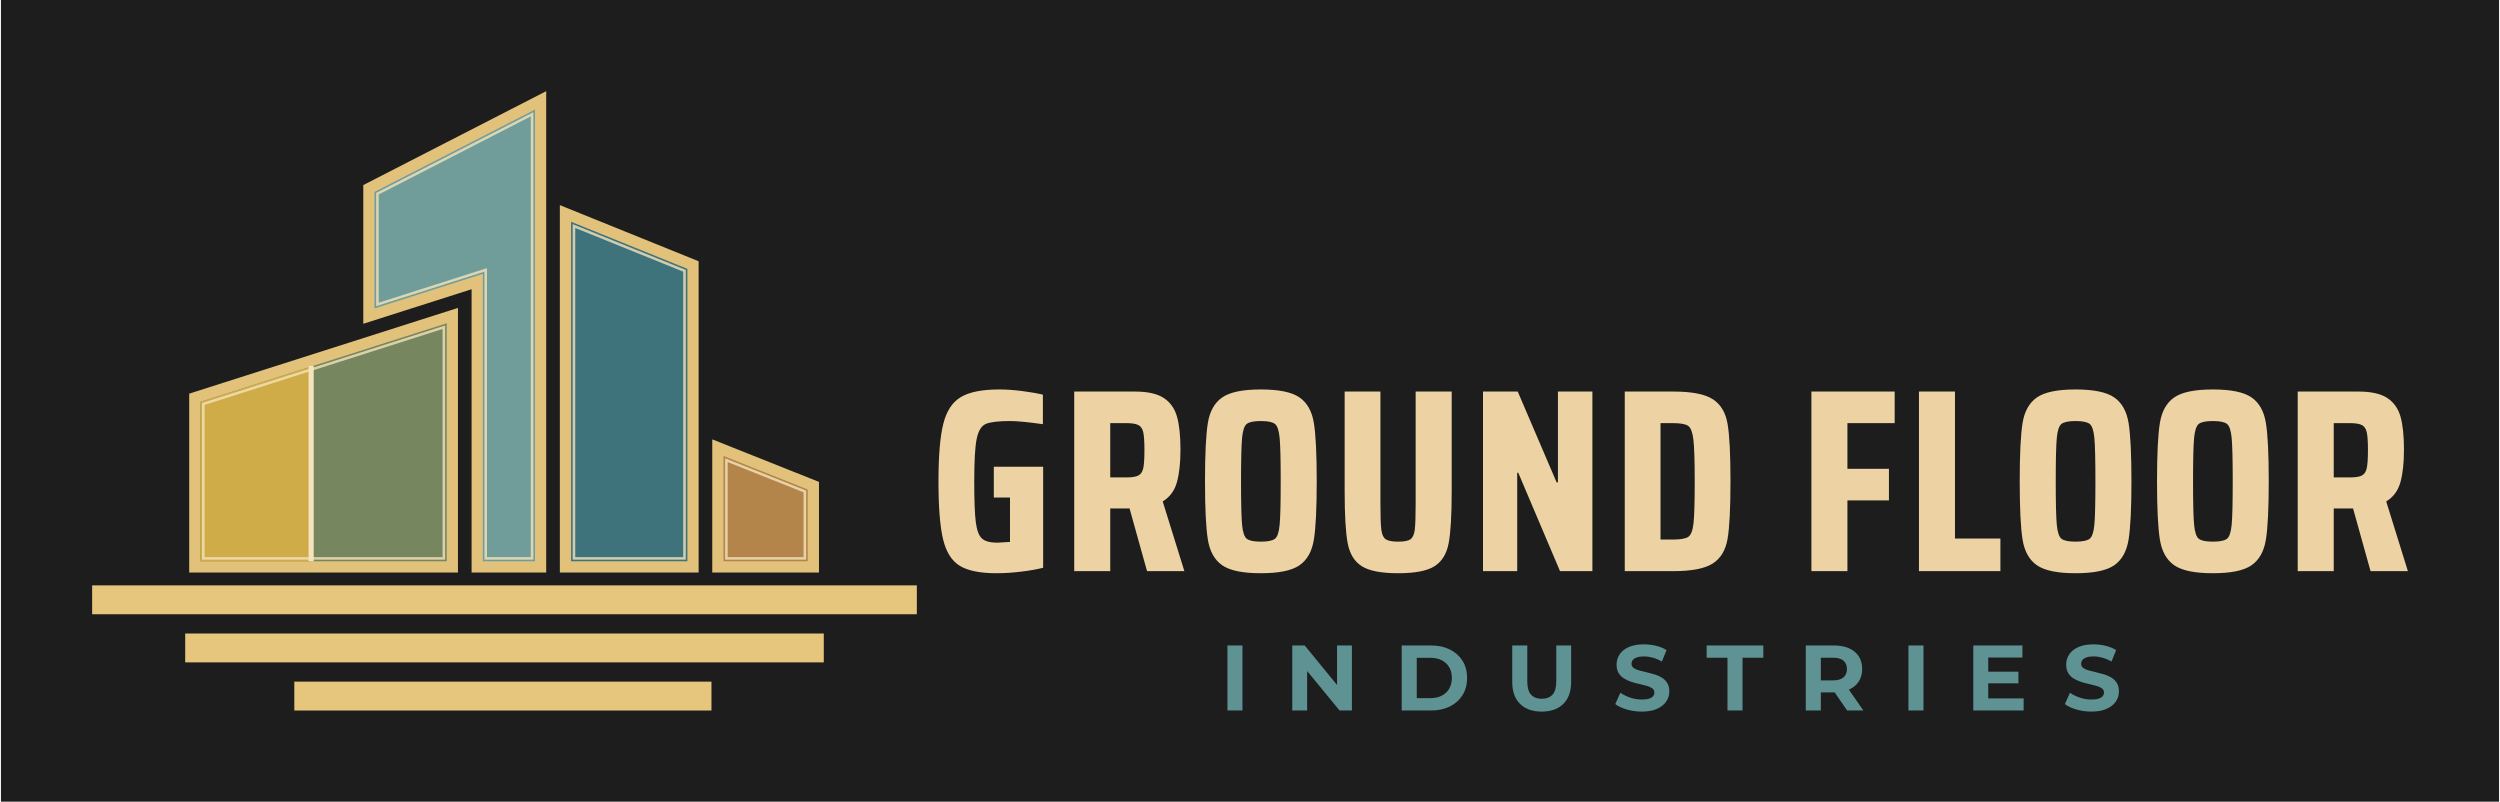
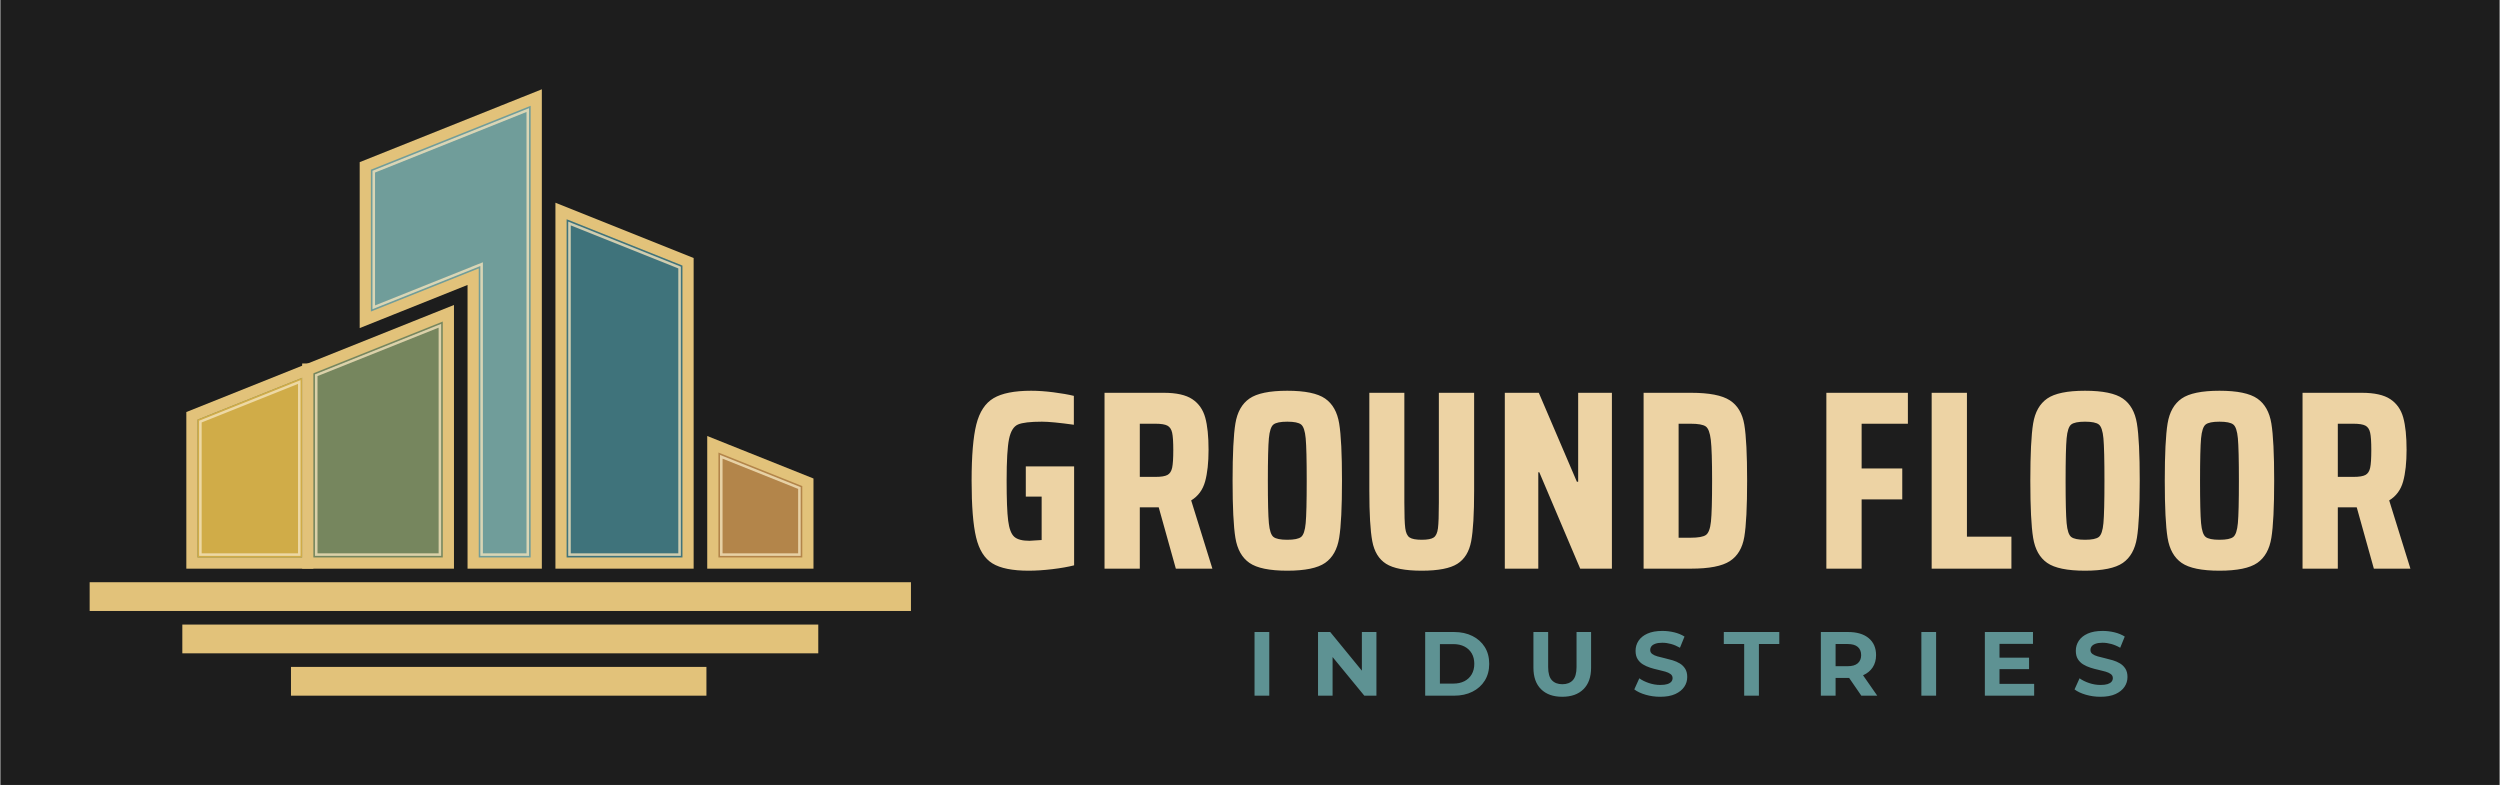
- <svg xmlns="http://www.w3.org/2000/svg" viewBox="0 0 657.5 211.0" width="658" height="211" role="img" aria-label="Ground Floor Industries">
+ <svg xmlns="http://www.w3.org/2000/svg" viewBox="0 0 671.8 211.0" width="672" height="211" role="img" aria-label="Ground Floor Industries">
  <rect width="100%" height="100%" fill="#1D1D1D" />
-   <g transform="translate(24,24) scale(0.8446)">
-     <polygon points="86.25,30.32 86.25,70.09 120.00,59.32 120.00,148.25 139.75,148.25 139.75,2.86" fill="#709D9A" stroke="#E2C27A" stroke-width="3.5" stroke-linejoin="miter" />
-     <polygon points="88.90,31.94 88.90,66.46 122.65,55.69 122.65,145.60 137.10,145.60 137.10,7.20" fill="none" stroke="#F4E3BC" stroke-width="0.8" stroke-opacity="0.8" stroke-linejoin="miter" />
-     <polygon points="147.50,38.10 147.50,148.25 187.25,148.25 187.25,54.18" fill="#3F737B" stroke="#E2C27A" stroke-width="3.5" stroke-linejoin="miter" />
-     <polygon points="150.15,42.03 150.15,145.60 184.60,145.60 184.60,55.97" fill="none" stroke="#F4E3BC" stroke-width="0.8" stroke-opacity="0.8" stroke-linejoin="miter" />
-     <polygon points="195.00,111.08 195.00,148.25 224.75,148.25 224.75,122.94" fill="#B3854A" stroke="#E2C27A" stroke-width="3.5" stroke-linejoin="miter" />
-     <polygon points="197.65,114.99 197.65,145.60 222.10,145.60 222.10,124.73" fill="none" stroke="#F4E3BC" stroke-width="0.8" stroke-opacity="0.8" stroke-linejoin="miter" />
-     <polygon points="32.00,95.53 32.00,148.25 112.25,148.25 112.25,69.93" fill="#76865E" stroke="#E2C27A" stroke-width="3.5" stroke-linejoin="miter" />
-     <polygon points="33.75,146.50 68.25,146.50 68.25,85.80 33.75,96.81" fill="#D0AC48" />
-     <polygon points="34.65,97.46 34.65,145.60 109.60,145.60 109.60,73.56" fill="none" stroke="#F4E3BC" stroke-width="0.8" stroke-opacity="0.8" stroke-linejoin="miter" />
-     <line x1="68.25" y1="85.63" x2="68.25" y2="146.50" stroke="#F4E3BC" stroke-width="1.6" />
-     <rect x="0" y="154" width="257" height="9" fill="#E6C57C" />
-     <rect x="29" y="169" width="199" height="9" fill="#E6C57C" />
-     <rect x="63" y="184" width="130" height="9" fill="#E6C57C" />
+   <g transform="translate(24,24) scale(0.859)">
+     <polygon points="86.25,23.98 86.25,72.14 120.00,58.64 120.00,148.25 139.75,148.25 139.75,2.58" fill="#709D9A" stroke="#E2C27A" stroke-width="3.5" stroke-linejoin="miter" />
+     <polygon points="88.90,25.78 88.90,68.22 122.65,54.72 122.65,145.60 137.10,145.60 137.10,6.50" fill="none" stroke="#F4E3BC" stroke-width="0.8" stroke-opacity="0.8" stroke-linejoin="miter" />
+     <polygon points="147.50,38.08 147.50,148.25 187.25,148.25 187.25,53.98" fill="#3F737B" stroke="#E2C27A" stroke-width="3.5" stroke-linejoin="miter" />
+     <polygon points="150.15,42.00 150.15,145.60 184.60,145.60 184.60,55.78" fill="none" stroke="#F4E3BC" stroke-width="0.8" stroke-opacity="0.8" stroke-linejoin="miter" />
+     <polygon points="195.00,111.08 195.00,148.25 224.75,148.25 224.75,122.98" fill="#B3854A" stroke="#E2C27A" stroke-width="3.5" stroke-linejoin="miter" />
+     <polygon points="197.65,115.00 197.65,145.60 222.10,145.60 222.10,124.78" fill="none" stroke="#F4E3BC" stroke-width="0.8" stroke-opacity="0.8" stroke-linejoin="miter" />
+     <polygon points="32.00,102.18 32.00,148.25 112.25,148.25 112.25,70.08" fill="#76865E" stroke="#E2C27A" stroke-width="3.5" stroke-linejoin="miter" />
+     <polygon points="33.75,103.37 33.75,146.50 66.50,146.50 66.50,90.27" fill="#D0AC48" />
+     <line x1="68.25" y1="85.80" x2="68.25" y2="150.00" stroke="#E2C27A" stroke-width="3.5" />
+     <polygon points="34.65,103.98 34.65,145.60 65.60,145.60 65.60,91.60" fill="none" stroke="#F4E3BC" stroke-width="0.8" stroke-opacity="0.8" stroke-linejoin="miter" />
+     <polygon points="109.60,145.60 109.60,74.00 70.90,89.48 70.90,145.60" fill="none" stroke="#F4E3BC" stroke-width="0.8" stroke-opacity="0.8" stroke-linejoin="miter" />
+     <rect x="0" y="154.25" width="257" height="9.0" fill="#E2C27A" />
+     <rect x="29" y="167.5" width="199" height="9.0" fill="#E2C27A" />
+     <rect x="63" y="180.75" width="130" height="9.0" fill="#E2C27A" />
  </g>
  <g transform="translate(24,24)">
-     <path d="M237.323 106.95V98.842H250.308V125.432Q247.903 126.05 244.468 126.462Q241.033 126.875 238.078 126.875Q231.551 126.875 228.356 124.917Q225.162 122.958 223.959 117.908Q222.757 112.859 222.757 102.69Q222.757 92.59 224.028 87.54Q225.299 82.49 228.666 80.498Q232.032 78.505 238.765 78.505Q241.514 78.505 244.743 78.918Q247.972 79.33 250.239 79.879V87.643Q244.331 86.819 241.651 86.819Q236.979 86.819 235.227 87.575Q233.475 88.33 232.822 91.457Q232.17 94.583 232.17 102.69Q232.17 110.248 232.582 113.443Q232.994 116.637 234.196 117.737Q235.399 118.836 238.284 118.836Q238.903 118.836 241.582 118.63V106.95Z M277.653 126.325 273.05 109.835H267.966V126.325H258.484V79.055H274.424Q279.508 79.055 282.085 80.773Q284.661 82.49 285.554 85.72Q286.448 88.949 286.448 94.377Q286.448 99.53 285.52 102.896Q284.593 106.263 281.776 107.98L287.478 126.325ZM276.966 94.445Q276.966 91.147 276.657 89.773Q276.348 88.399 275.386 87.884Q274.424 87.368 272.157 87.368H267.966V101.659H272.157Q274.424 101.659 275.386 101.144Q276.348 100.629 276.657 99.22Q276.966 97.812 276.966 94.445Z M292.906 102.69Q292.906 91.903 293.662 87.3Q294.418 82.696 297.441 80.601Q300.464 78.505 307.609 78.505Q314.755 78.505 317.778 80.601Q320.801 82.696 321.557 87.3Q322.312 91.903 322.312 102.69Q322.312 113.408 321.557 118.046Q320.801 122.684 317.778 124.779Q314.755 126.875 307.609 126.875Q300.464 126.875 297.441 124.779Q294.418 122.684 293.662 118.046Q292.906 113.408 292.906 102.69ZM312.831 102.69Q312.831 94.239 312.556 91.285Q312.281 88.33 311.319 87.575Q310.357 86.819 307.609 86.819Q304.861 86.819 303.899 87.575Q302.937 88.33 302.662 91.285Q302.388 94.239 302.388 102.69Q302.388 111.141 302.662 114.095Q302.937 117.05 303.899 117.805Q304.861 118.561 307.609 118.561Q310.357 118.561 311.319 117.805Q312.281 117.05 312.556 114.095Q312.831 111.141 312.831 102.69Z M357.834 79.055V105.37Q357.834 114.714 357.043 118.939Q356.253 123.165 353.333 125.02Q350.413 126.875 343.749 126.875Q337.084 126.875 334.164 125.02Q331.244 123.165 330.454 118.939Q329.664 114.714 329.664 105.37V79.055H339.077V108.53Q339.077 113.546 339.317 115.435Q339.558 117.324 340.485 117.943Q341.413 118.561 343.749 118.561Q346.085 118.561 346.978 117.943Q347.871 117.324 348.112 115.469Q348.352 113.614 348.352 108.53V79.055Z M386.347 126.325 375.354 100.423H375.079V126.325H366.078V79.055H375.216L385.454 102.965H385.797V79.055H394.866V126.325Z M403.386 79.055H416.165Q423.448 79.055 426.574 81.082Q429.7 83.109 430.456 87.609Q431.212 92.109 431.212 102.69Q431.212 113.271 430.456 117.771Q429.7 122.271 426.574 124.298Q423.448 126.325 416.165 126.325H403.386ZM416.028 118.012Q419.051 118.012 420.116 117.29Q421.181 116.569 421.49 113.683Q421.799 110.797 421.799 102.69Q421.799 94.651 421.456 91.731Q421.112 88.811 420.082 88.09Q419.051 87.368 416.028 87.368H412.799V118.012Z  M452.511 126.325V79.055H474.428V87.368H461.992V99.392H472.917V107.706H461.992V126.325Z M480.818 126.325V79.055H490.3V117.737H502.254V126.325Z M507.339 102.69Q507.339 91.903 508.094 87.3Q508.85 82.696 511.873 80.601Q514.896 78.505 522.042 78.505Q529.187 78.505 532.21 80.601Q535.233 82.696 535.989 87.3Q536.745 91.903 536.745 102.69Q536.745 113.408 535.989 118.046Q535.233 122.684 532.21 124.779Q529.187 126.875 522.042 126.875Q514.896 126.875 511.873 124.779Q508.85 122.684 508.094 118.046Q507.339 113.408 507.339 102.69ZM527.264 102.69Q527.264 94.239 526.989 91.285Q526.714 88.33 525.752 87.575Q524.79 86.819 522.042 86.819Q519.294 86.819 518.332 87.575Q517.37 88.33 517.095 91.285Q516.82 94.239 516.82 102.69Q516.82 111.141 517.095 114.095Q517.37 117.05 518.332 117.805Q519.294 118.561 522.042 118.561Q524.79 118.561 525.752 117.805Q526.714 117.05 526.989 114.095Q527.264 111.141 527.264 102.69Z M543.478 102.69Q543.478 91.903 544.234 87.3Q544.99 82.696 548.013 80.601Q551.036 78.505 558.181 78.505Q565.327 78.505 568.35 80.601Q571.373 82.696 572.129 87.3Q572.885 91.903 572.885 102.69Q572.885 113.408 572.129 118.046Q571.373 122.684 568.35 124.779Q565.327 126.875 558.181 126.875Q551.036 126.875 548.013 124.779Q544.99 122.684 544.234 118.046Q543.478 113.408 543.478 102.69ZM563.403 102.69Q563.403 94.239 563.128 91.285Q562.853 88.33 561.892 87.575Q560.93 86.819 558.181 86.819Q555.433 86.819 554.471 87.575Q553.509 88.33 553.235 91.285Q552.96 94.239 552.96 102.69Q552.96 111.141 553.235 114.095Q553.509 117.05 554.471 117.805Q555.433 118.561 558.181 118.561Q560.93 118.561 561.892 117.805Q562.853 117.05 563.128 114.095Q563.403 111.141 563.403 102.69Z M599.68 126.325 595.077 109.835H589.992V126.325H580.511V79.055H596.451Q601.535 79.055 604.112 80.773Q606.688 82.49 607.581 85.72Q608.475 88.949 608.475 94.377Q608.475 99.53 607.547 102.896Q606.619 106.263 603.802 107.98L609.505 126.325ZM598.993 94.445Q598.993 91.147 598.684 89.773Q598.375 88.399 597.413 87.884Q596.451 87.368 594.184 87.368H589.992V101.659H594.184Q596.451 101.659 597.413 101.144Q598.375 100.629 598.684 99.22Q598.993 97.812 598.993 94.445Z" fill="#EDD3A4" />
-     <path d="M298.808 163.0V145.885H302.769V163.0Z M315.874 163.0V145.885H319.15L327.659 156.276V145.885H331.571V163.0H328.319L319.786 152.609V163.0Z M344.676 163.0V145.885H352.451Q355.238 145.885 357.365 146.949Q359.493 148.012 360.691 149.919Q361.889 151.826 361.889 154.442Q361.889 157.034 360.691 158.954Q359.493 160.873 357.365 161.936Q355.238 163.0 352.451 163.0ZM348.637 159.748H352.255Q353.967 159.748 355.226 159.1Q356.485 158.452 357.182 157.254Q357.879 156.056 357.879 154.442Q357.879 152.804 357.182 151.619Q356.485 150.433 355.226 149.785Q353.967 149.137 352.255 149.137H348.637Z M381.522 163.293Q377.879 163.293 375.825 161.264Q373.771 159.235 373.771 155.469V145.885H377.732V155.323Q377.732 157.768 378.735 158.844Q379.737 159.919 381.546 159.919Q383.356 159.919 384.358 158.844Q385.361 157.768 385.361 155.323V145.885H389.273V155.469Q389.273 159.235 387.219 161.264Q385.165 163.293 381.522 163.293Z M407.855 163.293Q405.801 163.293 403.918 162.743Q402.036 162.193 400.886 161.313L402.231 158.33Q403.331 159.112 404.835 159.614Q406.339 160.115 407.879 160.115Q409.053 160.115 409.774 159.883Q410.495 159.65 410.838 159.235Q411.18 158.819 411.18 158.281Q411.18 157.597 410.642 157.193Q410.104 156.79 409.224 156.533Q408.344 156.276 407.28 156.044Q406.216 155.812 405.153 155.469Q404.089 155.127 403.209 154.589Q402.329 154.051 401.779 153.171Q401.229 152.291 401.229 150.922Q401.229 149.455 402.023 148.244Q402.818 147.034 404.419 146.313Q406.021 145.592 408.441 145.592Q410.055 145.592 411.62 145.971Q413.185 146.35 414.383 147.108L413.16 150.115Q411.962 149.43 410.764 149.1Q409.566 148.77 408.417 148.77Q407.268 148.77 406.534 149.039Q405.801 149.308 405.483 149.736Q405.165 150.164 405.165 150.726Q405.165 151.386 405.703 151.79Q406.241 152.193 407.121 152.438Q408.001 152.682 409.065 152.927Q410.128 153.171 411.192 153.489Q412.256 153.807 413.136 154.345Q414.016 154.883 414.566 155.763Q415.116 156.643 415.116 157.988Q415.116 159.43 414.309 160.628Q413.503 161.826 411.901 162.56Q410.3 163.293 407.855 163.293Z M430.422 163.0V149.112H424.945V145.885H439.86V149.112H434.383V163.0Z M451.033 163.0V145.885H458.344Q461.914 145.885 463.894 147.535Q465.874 149.186 465.874 152.095Q465.874 154.002 464.97 155.384Q464.065 156.765 462.403 157.499Q462.378 157.499 462.378 157.523L466.192 163.0H461.914L458.637 158.232Q458.539 158.232 458.442 158.232H454.994V163.0ZM454.994 155.078H458.222Q460.055 155.078 460.96 154.284Q461.865 153.489 461.865 152.095Q461.865 150.677 460.96 149.895Q460.055 149.112 458.222 149.112H454.994Z M478.051 163.0V145.885H482.011V163.0Z M495.117 163.0V145.885H508.051V149.064H499.053V152.78H506.999V155.861H499.053V159.822H508.369V163.0Z M526.193 163.293Q524.139 163.293 522.256 162.743Q520.374 162.193 519.224 161.313L520.569 158.33Q521.669 159.112 523.173 159.614Q524.677 160.115 526.217 160.115Q527.391 160.115 528.112 159.883Q528.833 159.65 529.176 159.235Q529.518 158.819 529.518 158.281Q529.518 157.597 528.98 157.193Q528.442 156.79 527.562 156.533Q526.682 156.276 525.618 156.044Q524.554 155.812 523.491 155.469Q522.427 155.127 521.547 154.589Q520.667 154.051 520.117 153.171Q519.567 152.291 519.567 150.922Q519.567 149.455 520.361 148.244Q521.156 147.034 522.757 146.313Q524.359 145.592 526.779 145.592Q528.393 145.592 529.958 145.971Q531.523 146.35 532.721 147.108L531.498 150.115Q530.3 149.43 529.102 149.1Q527.904 148.77 526.755 148.77Q525.606 148.77 524.872 149.039Q524.139 149.308 523.821 149.736Q523.503 150.164 523.503 150.726Q523.503 151.386 524.041 151.79Q524.579 152.193 525.459 152.438Q526.339 152.682 527.403 152.927Q528.466 153.171 529.53 153.489Q530.594 153.807 531.474 154.345Q532.354 154.883 532.904 155.763Q533.454 156.643 533.454 157.988Q533.454 159.43 532.647 160.628Q531.841 161.826 530.239 162.56Q528.638 163.293 526.193 163.293Z" fill="#5E9293" />
+     <path d="M251.635 109.479V101.371H264.621V127.961Q262.216 128.579 258.781 128.991Q255.345 129.403 252.391 129.403Q245.864 129.403 242.669 127.445Q239.474 125.487 238.272 120.437Q237.069 115.387 237.069 105.219Q237.069 95.119 238.341 90.069Q239.612 85.019 242.978 83.027Q246.345 81.034 253.078 81.034Q255.826 81.034 259.055 81.446Q262.285 81.859 264.552 82.408V90.172Q258.643 89.348 255.964 89.348Q251.292 89.348 249.54 90.103Q247.788 90.859 247.135 93.985Q246.482 97.111 246.482 105.219Q246.482 112.776 246.894 115.971Q247.307 119.166 248.509 120.265Q249.711 121.365 252.597 121.365Q253.215 121.365 255.895 121.159V109.479Z M291.966 128.854 287.363 112.364H282.278V128.854H272.797V81.584H288.737Q293.821 81.584 296.397 83.301Q298.974 85.019 299.867 88.248Q300.76 91.477 300.76 96.905Q300.76 102.058 299.833 105.425Q298.905 108.791 296.088 110.509L301.791 128.854ZM291.279 96.974Q291.279 93.676 290.97 92.302Q290.66 90.928 289.699 90.413Q288.737 89.897 286.469 89.897H282.278V104.188H286.469Q288.737 104.188 289.699 103.673Q290.66 103.158 290.97 101.749Q291.279 100.341 291.279 96.974Z M307.219 105.219Q307.219 94.432 307.974 89.829Q308.73 85.225 311.753 83.13Q314.776 81.034 321.922 81.034Q329.067 81.034 332.09 83.13Q335.113 85.225 335.869 89.829Q336.625 94.432 336.625 105.219Q336.625 115.937 335.869 120.575Q335.113 125.212 332.09 127.308Q329.067 129.403 321.922 129.403Q314.776 129.403 311.753 127.308Q308.73 125.212 307.974 120.575Q307.219 115.937 307.219 105.219ZM327.144 105.219Q327.144 96.768 326.869 93.813Q326.594 90.859 325.632 90.103Q324.67 89.348 321.922 89.348Q319.174 89.348 318.212 90.103Q317.25 90.859 316.975 93.813Q316.7 96.768 316.7 105.219Q316.7 113.67 316.975 116.624Q317.25 119.578 318.212 120.334Q319.174 121.09 321.922 121.09Q324.67 121.09 325.632 120.334Q326.594 119.578 326.869 116.624Q327.144 113.67 327.144 105.219Z M372.146 81.584V107.898Q372.146 117.242 371.356 121.468Q370.566 125.693 367.646 127.548Q364.726 129.403 358.061 129.403Q351.397 129.403 348.477 127.548Q345.557 125.693 344.767 121.468Q343.977 117.242 343.977 107.898V81.584H353.389V111.059Q353.389 116.074 353.63 117.964Q353.87 119.853 354.798 120.472Q355.725 121.09 358.061 121.09Q360.397 121.09 361.291 120.472Q362.184 119.853 362.424 117.998Q362.665 116.143 362.665 111.059V81.584Z M400.659 128.854 389.666 102.951H389.392V128.854H380.391V81.584H389.529L399.766 105.494H400.11V81.584H409.179V128.854Z M417.699 81.584H430.478Q437.761 81.584 440.887 83.611Q444.013 85.637 444.769 90.138Q445.525 94.638 445.525 105.219Q445.525 115.8 444.769 120.3Q444.013 124.8 440.887 126.827Q437.761 128.854 430.478 128.854H417.699ZM430.341 120.54Q433.364 120.54 434.429 119.819Q435.494 119.097 435.803 116.212Q436.112 113.326 436.112 105.219Q436.112 97.18 435.768 94.26Q435.425 91.34 434.394 90.619Q433.364 89.897 430.341 89.897H427.111V120.54Z  M466.824 128.854V81.584H488.741V89.897H476.305V101.921H487.229V110.234H476.305V128.854Z M495.131 128.854V81.584H504.612V120.265H516.567V128.854Z M521.651 105.219Q521.651 94.432 522.407 89.829Q523.163 85.225 526.186 83.13Q529.209 81.034 536.354 81.034Q543.5 81.034 546.523 83.13Q549.546 85.225 550.302 89.829Q551.058 94.432 551.058 105.219Q551.058 115.937 550.302 120.575Q549.546 125.212 546.523 127.308Q543.5 129.403 536.354 129.403Q529.209 129.403 526.186 127.308Q523.163 125.212 522.407 120.575Q521.651 115.937 521.651 105.219ZM541.576 105.219Q541.576 96.768 541.301 93.813Q541.027 90.859 540.065 90.103Q539.103 89.348 536.354 89.348Q533.606 89.348 532.644 90.103Q531.682 90.859 531.408 93.813Q531.133 96.768 531.133 105.219Q531.133 113.67 531.408 116.624Q531.682 119.578 532.644 120.334Q533.606 121.09 536.354 121.09Q539.103 121.09 540.065 120.334Q541.027 119.578 541.301 116.624Q541.576 113.67 541.576 105.219Z M557.791 105.219Q557.791 94.432 558.547 89.829Q559.302 85.225 562.326 83.13Q565.349 81.034 572.494 81.034Q579.64 81.034 582.663 83.13Q585.686 85.225 586.441 89.829Q587.197 94.432 587.197 105.219Q587.197 115.937 586.441 120.575Q585.686 125.212 582.663 127.308Q579.64 129.403 572.494 129.403Q565.349 129.403 562.326 127.308Q559.302 125.212 558.547 120.575Q557.791 115.937 557.791 105.219ZM577.716 105.219Q577.716 96.768 577.441 93.813Q577.166 90.859 576.204 90.103Q575.242 89.348 572.494 89.348Q569.746 89.348 568.784 90.103Q567.822 90.859 567.547 93.813Q567.272 96.768 567.272 105.219Q567.272 113.67 567.547 116.624Q567.822 119.578 568.784 120.334Q569.746 121.09 572.494 121.09Q575.242 121.09 576.204 120.334Q577.166 119.578 577.441 116.624Q577.716 113.67 577.716 105.219Z M613.993 128.854 609.389 112.364H604.305V128.854H594.824V81.584H610.764Q615.848 81.584 618.424 83.301Q621.001 85.019 621.894 88.248Q622.787 91.477 622.787 96.905Q622.787 102.058 621.86 105.425Q620.932 108.791 618.115 110.509L623.818 128.854ZM613.306 96.974Q613.306 93.676 612.996 92.302Q612.687 90.928 611.725 90.413Q610.764 89.897 608.496 89.897H604.305V104.188H608.496Q610.764 104.188 611.725 103.673Q612.687 103.158 612.996 101.749Q613.306 100.341 613.306 96.974Z" fill="#EDD3A4" />
+     <path d="M313.12 163.0V145.885H317.081V163.0Z M330.186 163.0V145.885H333.463L341.971 156.276V145.885H345.883V163.0H342.631L334.098 152.609V163.0Z M358.988 163.0V145.885H366.764Q369.551 145.885 371.678 146.949Q373.805 148.012 375.003 149.919Q376.201 151.826 376.201 154.442Q376.201 157.034 375.003 158.954Q373.805 160.873 371.678 161.936Q369.551 163.0 366.764 163.0ZM362.949 159.748H366.568Q368.279 159.748 369.539 159.1Q370.798 158.452 371.495 157.254Q372.191 156.056 372.191 154.442Q372.191 152.804 371.495 151.619Q370.798 150.433 369.539 149.785Q368.279 149.137 366.568 149.137H362.949Z M395.835 163.293Q392.192 163.293 390.138 161.264Q388.084 159.235 388.084 155.469V145.885H392.045V155.323Q392.045 157.768 393.047 158.844Q394.05 159.919 395.859 159.919Q397.668 159.919 398.671 158.844Q399.673 157.768 399.673 155.323V145.885H403.585V155.469Q403.585 159.235 401.531 161.264Q399.478 163.293 395.835 163.293Z M422.167 163.293Q420.113 163.293 418.231 162.743Q416.348 162.193 415.199 161.313L416.544 158.33Q417.644 159.112 419.148 159.614Q420.651 160.115 422.192 160.115Q423.365 160.115 424.087 159.883Q424.808 159.65 425.15 159.235Q425.492 158.819 425.492 158.281Q425.492 157.597 424.955 157.193Q424.417 156.79 423.536 156.533Q422.656 156.276 421.593 156.044Q420.529 155.812 419.466 155.469Q418.402 155.127 417.522 154.589Q416.642 154.051 416.091 153.171Q415.541 152.291 415.541 150.922Q415.541 149.455 416.336 148.244Q417.131 147.034 418.732 146.313Q420.334 145.592 422.754 145.592Q424.368 145.592 425.933 145.971Q427.497 146.35 428.695 147.108L427.473 150.115Q426.275 149.43 425.077 149.1Q423.879 148.77 422.73 148.77Q421.58 148.77 420.847 149.039Q420.113 149.308 419.796 149.736Q419.478 150.164 419.478 150.726Q419.478 151.386 420.016 151.79Q420.554 152.193 421.434 152.438Q422.314 152.682 423.378 152.927Q424.441 153.171 425.505 153.489Q426.568 153.807 427.448 154.345Q428.329 154.883 428.879 155.763Q429.429 156.643 429.429 157.988Q429.429 159.43 428.622 160.628Q427.815 161.826 426.214 162.56Q424.612 163.293 422.167 163.293Z M444.735 163.0V149.112H439.258V145.885H454.172V149.112H448.696V163.0Z M465.346 163.0V145.885H472.657Q476.226 145.885 478.207 147.535Q480.187 149.186 480.187 152.095Q480.187 154.002 479.282 155.384Q478.378 156.765 476.715 157.499Q476.691 157.499 476.691 157.523L480.505 163.0H476.226L472.95 158.232Q472.852 158.232 472.754 158.232H469.307V163.0ZM469.307 155.078H472.534Q474.368 155.078 475.273 154.284Q476.177 153.489 476.177 152.095Q476.177 150.677 475.273 149.895Q474.368 149.112 472.534 149.112H469.307Z M492.363 163.0V145.885H496.324V163.0Z M509.429 163.0V145.885H522.363V149.064H513.366V152.78H521.312V155.861H513.366V159.822H522.681V163.0Z M540.505 163.293Q538.451 163.293 536.569 162.743Q534.686 162.193 533.537 161.313L534.882 158.33Q535.982 159.112 537.486 159.614Q538.989 160.115 540.53 160.115Q541.703 160.115 542.425 159.883Q543.146 159.65 543.488 159.235Q543.83 158.819 543.83 158.281Q543.83 157.597 543.293 157.193Q542.755 156.79 541.874 156.533Q540.994 156.276 539.931 156.044Q538.867 155.812 537.804 155.469Q536.74 155.127 535.86 154.589Q534.98 154.051 534.429 153.171Q533.879 152.291 533.879 150.922Q533.879 149.455 534.674 148.244Q535.469 147.034 537.07 146.313Q538.672 145.592 541.092 145.592Q542.706 145.592 544.271 145.971Q545.835 146.35 547.033 147.108L545.811 150.115Q544.613 149.43 543.415 149.1Q542.217 148.77 541.068 148.77Q539.918 148.77 539.185 149.039Q538.451 149.308 538.134 149.736Q537.816 150.164 537.816 150.726Q537.816 151.386 538.354 151.79Q538.892 152.193 539.772 152.438Q540.652 152.682 541.716 152.927Q542.779 153.171 543.843 153.489Q544.906 153.807 545.786 154.345Q546.667 154.883 547.217 155.763Q547.767 156.643 547.767 157.988Q547.767 159.43 546.96 160.628Q546.153 161.826 544.552 162.56Q542.95 163.293 540.505 163.293Z" fill="#5E9293" />
  </g>
</svg>
